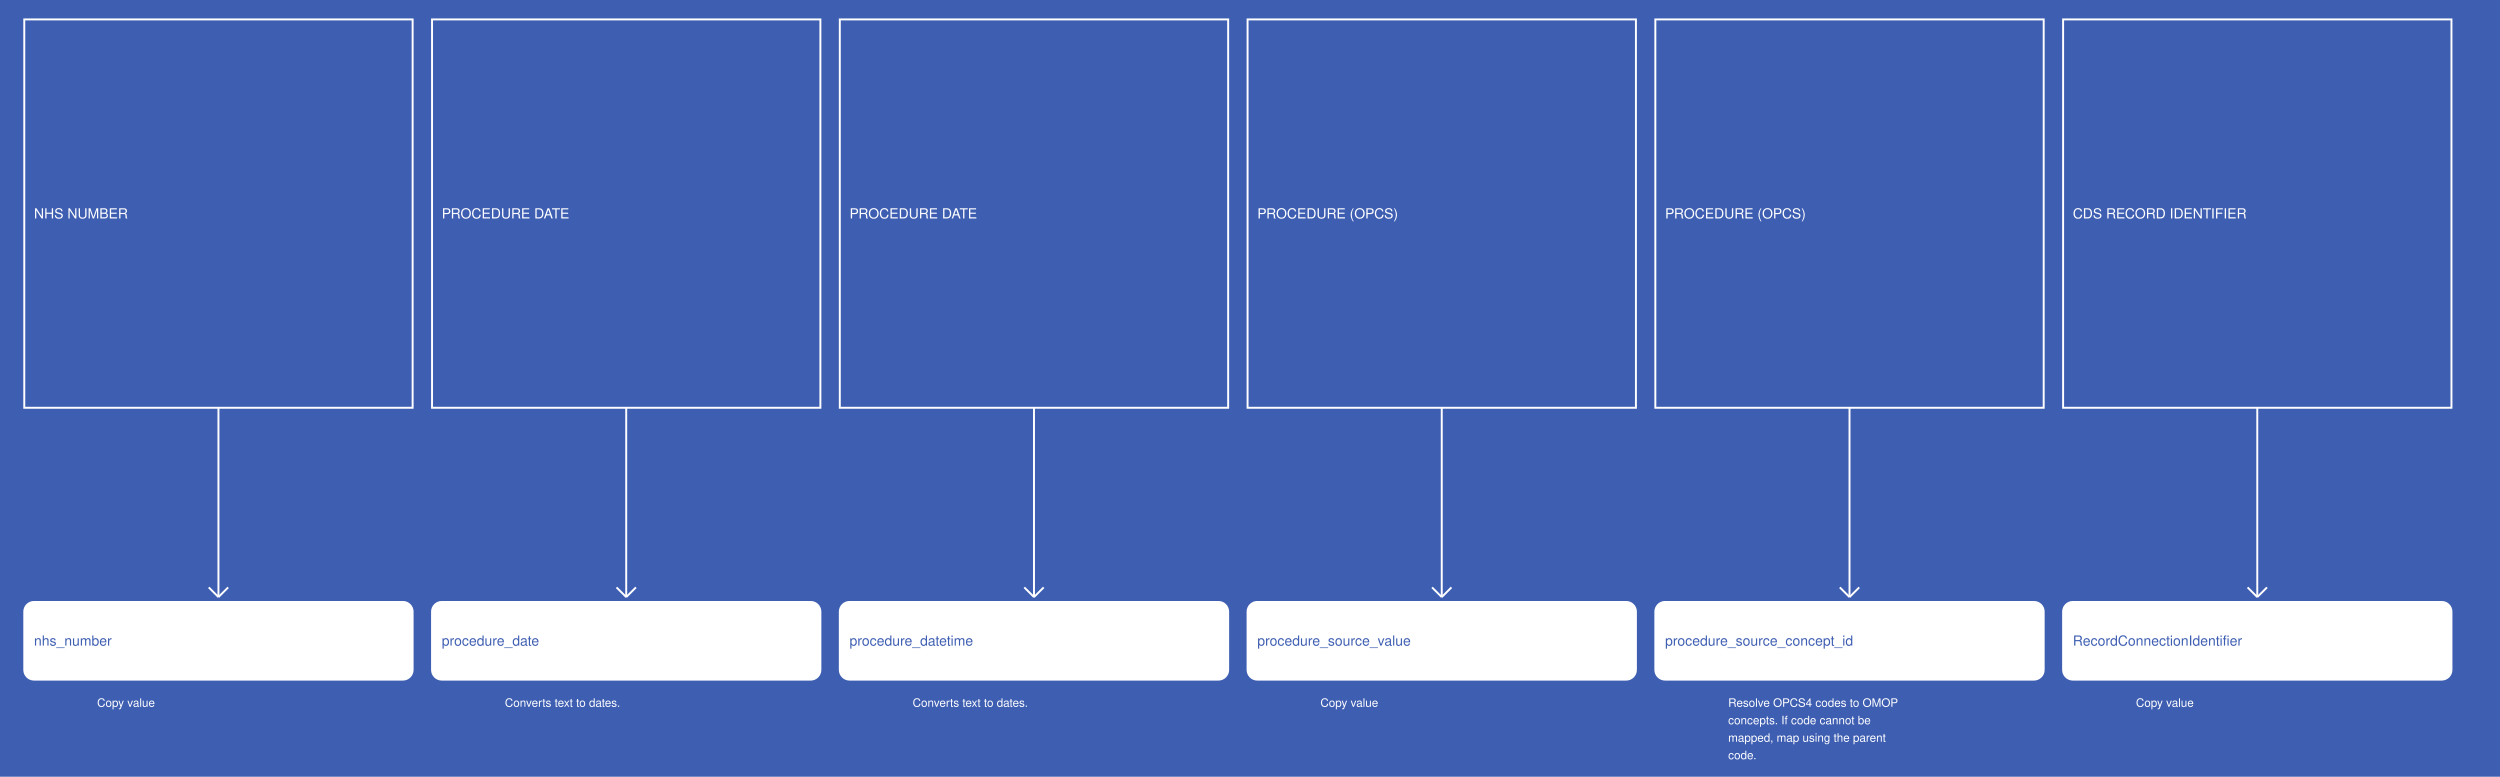
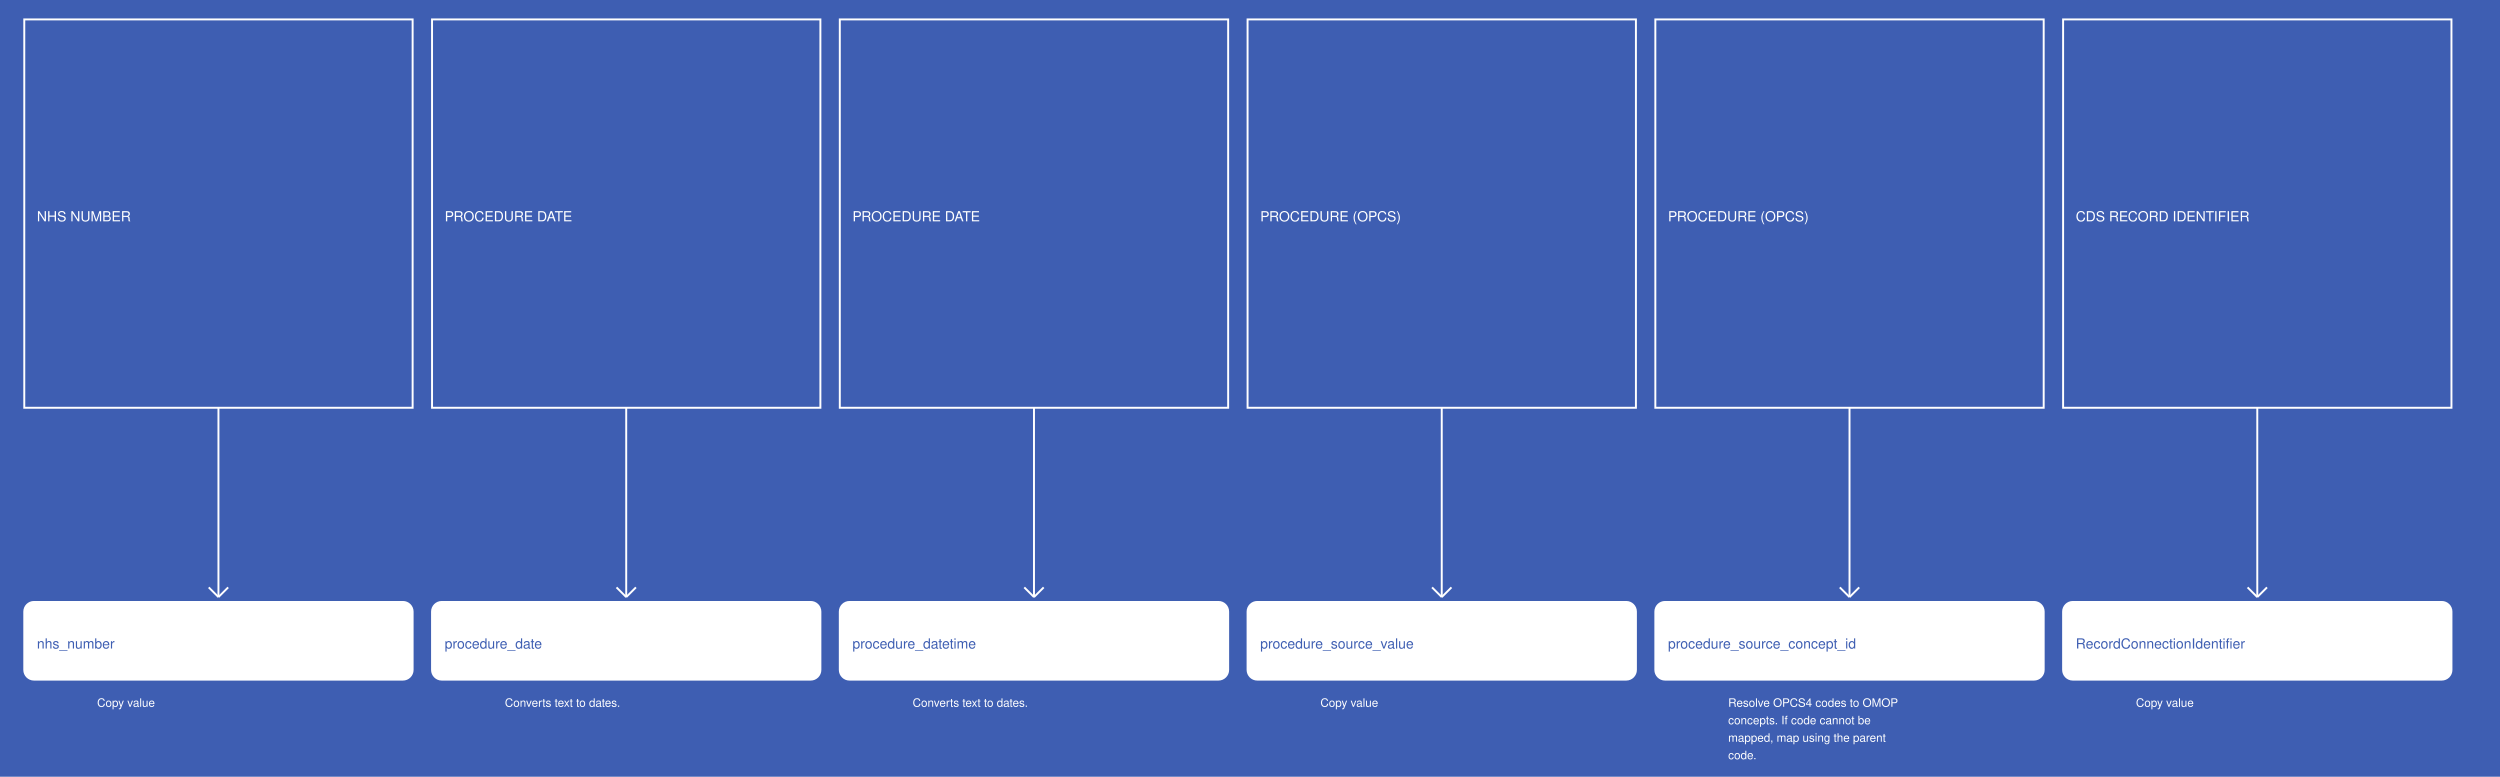
<svg xmlns="http://www.w3.org/2000/svg" width="2575" height="800">
  <rect width="100%" height="100%" fill="#3E5EB2" />
  <g>
    <rect x="25" y="20" width="400" height="400" fill="#3E5EB2" stroke="white" stroke-width="2" />
-     <text x="35" y="225" fill="white" font-family="Helvetica" font-size="1.2em" text-anchor="start">NHS NUMBER</text>
+     <text x="38" y="228" fill="white" font-family="Helvetica" font-size="1.2em" text-anchor="start">NHS NUMBER</text>
  </g>
  <g>
    <line x1="225" y1="420" x2="225" y2="615" stroke="white" stroke-width="2" />
    <line x1="215" y1="605" x2="225" y2="615" stroke="white" stroke-width="2" />
    <line x1="235" y1="605" x2="225" y2="615" stroke="white" stroke-width="2" />
    <text x="100" y="728" fill="white" font-size="1em" font-family="Helvetica">Copy value</text>
  </g>
  <g>
    <rect x="25" y="620" width="400" height="80" fill="white" stroke="white" stroke-width="2" rx="10" />
-     <text x="35" y="665" fill="#3E5EB2" font-family="Helvetica" font-size="1.2em" text-anchor="start">nhs_number</text>
+     <text x="38" y="668" fill="#3E5EB2" font-family="Helvetica" font-size="1.2em" text-anchor="start">nhs_number</text>
  </g>
  <g>
    <rect x="445" y="20" width="400" height="400" fill="#3E5EB2" stroke="white" stroke-width="2" />
-     <text x="455" y="225" fill="white" font-family="Helvetica" font-size="1.2em" text-anchor="start">PROCEDURE DATE</text>
+     <text x="458" y="228" fill="white" font-family="Helvetica" font-size="1.2em" text-anchor="start">PROCEDURE DATE</text>
  </g>
  <g>
    <line x1="645" y1="420" x2="645" y2="615" stroke="white" stroke-width="2" />
    <line x1="635" y1="605" x2="645" y2="615" stroke="white" stroke-width="2" />
    <line x1="655" y1="605" x2="645" y2="615" stroke="white" stroke-width="2" />
    <text x="520" y="728" fill="white" font-size="1em" font-family="Helvetica">Converts text to dates.</text>
  </g>
  <g>
    <rect x="445" y="620" width="400" height="80" fill="white" stroke="white" stroke-width="2" rx="10" />
-     <text x="455" y="665" fill="#3E5EB2" font-family="Helvetica" font-size="1.2em" text-anchor="start">procedure_date</text>
+     <text x="458" y="668" fill="#3E5EB2" font-family="Helvetica" font-size="1.2em" text-anchor="start">procedure_date</text>
  </g>
  <g>
    <rect x="865" y="20" width="400" height="400" fill="#3E5EB2" stroke="white" stroke-width="2" />
-     <text x="875" y="225" fill="white" font-family="Helvetica" font-size="1.2em" text-anchor="start">PROCEDURE DATE</text>
+     <text x="878" y="228" fill="white" font-family="Helvetica" font-size="1.2em" text-anchor="start">PROCEDURE DATE</text>
  </g>
  <g>
    <line x1="1065" y1="420" x2="1065" y2="615" stroke="white" stroke-width="2" />
    <line x1="1055" y1="605" x2="1065" y2="615" stroke="white" stroke-width="2" />
    <line x1="1075" y1="605" x2="1065" y2="615" stroke="white" stroke-width="2" />
    <text x="940" y="728" fill="white" font-size="1em" font-family="Helvetica">Converts text to dates.</text>
  </g>
  <g>
    <rect x="865" y="620" width="400" height="80" fill="white" stroke="white" stroke-width="2" rx="10" />
-     <text x="875" y="665" fill="#3E5EB2" font-family="Helvetica" font-size="1.2em" text-anchor="start">procedure_datetime</text>
+     <text x="878" y="668" fill="#3E5EB2" font-family="Helvetica" font-size="1.2em" text-anchor="start">procedure_datetime</text>
  </g>
  <g>
    <rect x="1285" y="20" width="400" height="400" fill="#3E5EB2" stroke="white" stroke-width="2" />
-     <text x="1295" y="225" fill="white" font-family="Helvetica" font-size="1.2em" text-anchor="start">PROCEDURE (OPCS)</text>
+     <text x="1298" y="228" fill="white" font-family="Helvetica" font-size="1.2em" text-anchor="start">PROCEDURE (OPCS)</text>
  </g>
  <g>
    <line x1="1485" y1="420" x2="1485" y2="615" stroke="white" stroke-width="2" />
    <line x1="1475" y1="605" x2="1485" y2="615" stroke="white" stroke-width="2" />
    <line x1="1495" y1="605" x2="1485" y2="615" stroke="white" stroke-width="2" />
    <text x="1360" y="728" fill="white" font-size="1em" font-family="Helvetica">Copy value</text>
  </g>
  <g>
    <rect x="1285" y="620" width="400" height="80" fill="white" stroke="white" stroke-width="2" rx="10" />
-     <text x="1295" y="665" fill="#3E5EB2" font-family="Helvetica" font-size="1.2em" text-anchor="start">procedure_source_value</text>
+     <text x="1298" y="668" fill="#3E5EB2" font-family="Helvetica" font-size="1.2em" text-anchor="start">procedure_source_value</text>
  </g>
  <g>
    <rect x="1705" y="20" width="400" height="400" fill="#3E5EB2" stroke="white" stroke-width="2" />
-     <text x="1715" y="225" fill="white" font-family="Helvetica" font-size="1.2em" text-anchor="start">PROCEDURE (OPCS)</text>
+     <text x="1718" y="228" fill="white" font-family="Helvetica" font-size="1.2em" text-anchor="start">PROCEDURE (OPCS)</text>
  </g>
  <g>
    <line x1="1905" y1="420" x2="1905" y2="615" stroke="white" stroke-width="2" />
    <line x1="1895" y1="605" x2="1905" y2="615" stroke="white" stroke-width="2" />
    <line x1="1915" y1="605" x2="1905" y2="615" stroke="white" stroke-width="2" />
    <text x="1780" y="728" fill="white" font-size="1em" font-family="Helvetica">Resolve OPCS4 codes to OMOP</text>
    <text x="1780" y="746" fill="white" font-size="1em" font-family="Helvetica">concepts. If code cannot be</text>
    <text x="1780" y="764" fill="white" font-size="1em" font-family="Helvetica">mapped, map using the parent</text>
    <text x="1780" y="782" fill="white" font-size="1em" font-family="Helvetica">code.</text>
  </g>
  <g>
    <rect x="1705" y="620" width="400" height="80" fill="white" stroke="white" stroke-width="2" rx="10" />
-     <text x="1715" y="665" fill="#3E5EB2" font-family="Helvetica" font-size="1.2em" text-anchor="start">procedure_source_concept_id</text>
+     <text x="1718" y="668" fill="#3E5EB2" font-family="Helvetica" font-size="1.2em" text-anchor="start">procedure_source_concept_id</text>
  </g>
  <g>
    <rect x="2125" y="20" width="400" height="400" fill="#3E5EB2" stroke="white" stroke-width="2" />
-     <text x="2135" y="225" fill="white" font-family="Helvetica" font-size="1.2em" text-anchor="start">CDS RECORD IDENTIFIER</text>
+     <text x="2138" y="228" fill="white" font-family="Helvetica" font-size="1.2em" text-anchor="start">CDS RECORD IDENTIFIER</text>
  </g>
  <g>
    <line x1="2325" y1="420" x2="2325" y2="615" stroke="white" stroke-width="2" />
    <line x1="2315" y1="605" x2="2325" y2="615" stroke="white" stroke-width="2" />
    <line x1="2335" y1="605" x2="2325" y2="615" stroke="white" stroke-width="2" />
    <text x="2200" y="728" fill="white" font-size="1em" font-family="Helvetica">Copy value</text>
  </g>
  <g>
    <rect x="2125" y="620" width="400" height="80" fill="white" stroke="white" stroke-width="2" rx="10" />
-     <text x="2135" y="665" fill="#3E5EB2" font-family="Helvetica" font-size="1.2em" text-anchor="start">RecordConnectionIdentifier</text>
+     <text x="2138" y="668" fill="#3E5EB2" font-family="Helvetica" font-size="1.2em" text-anchor="start">RecordConnectionIdentifier</text>
  </g>
</svg>
